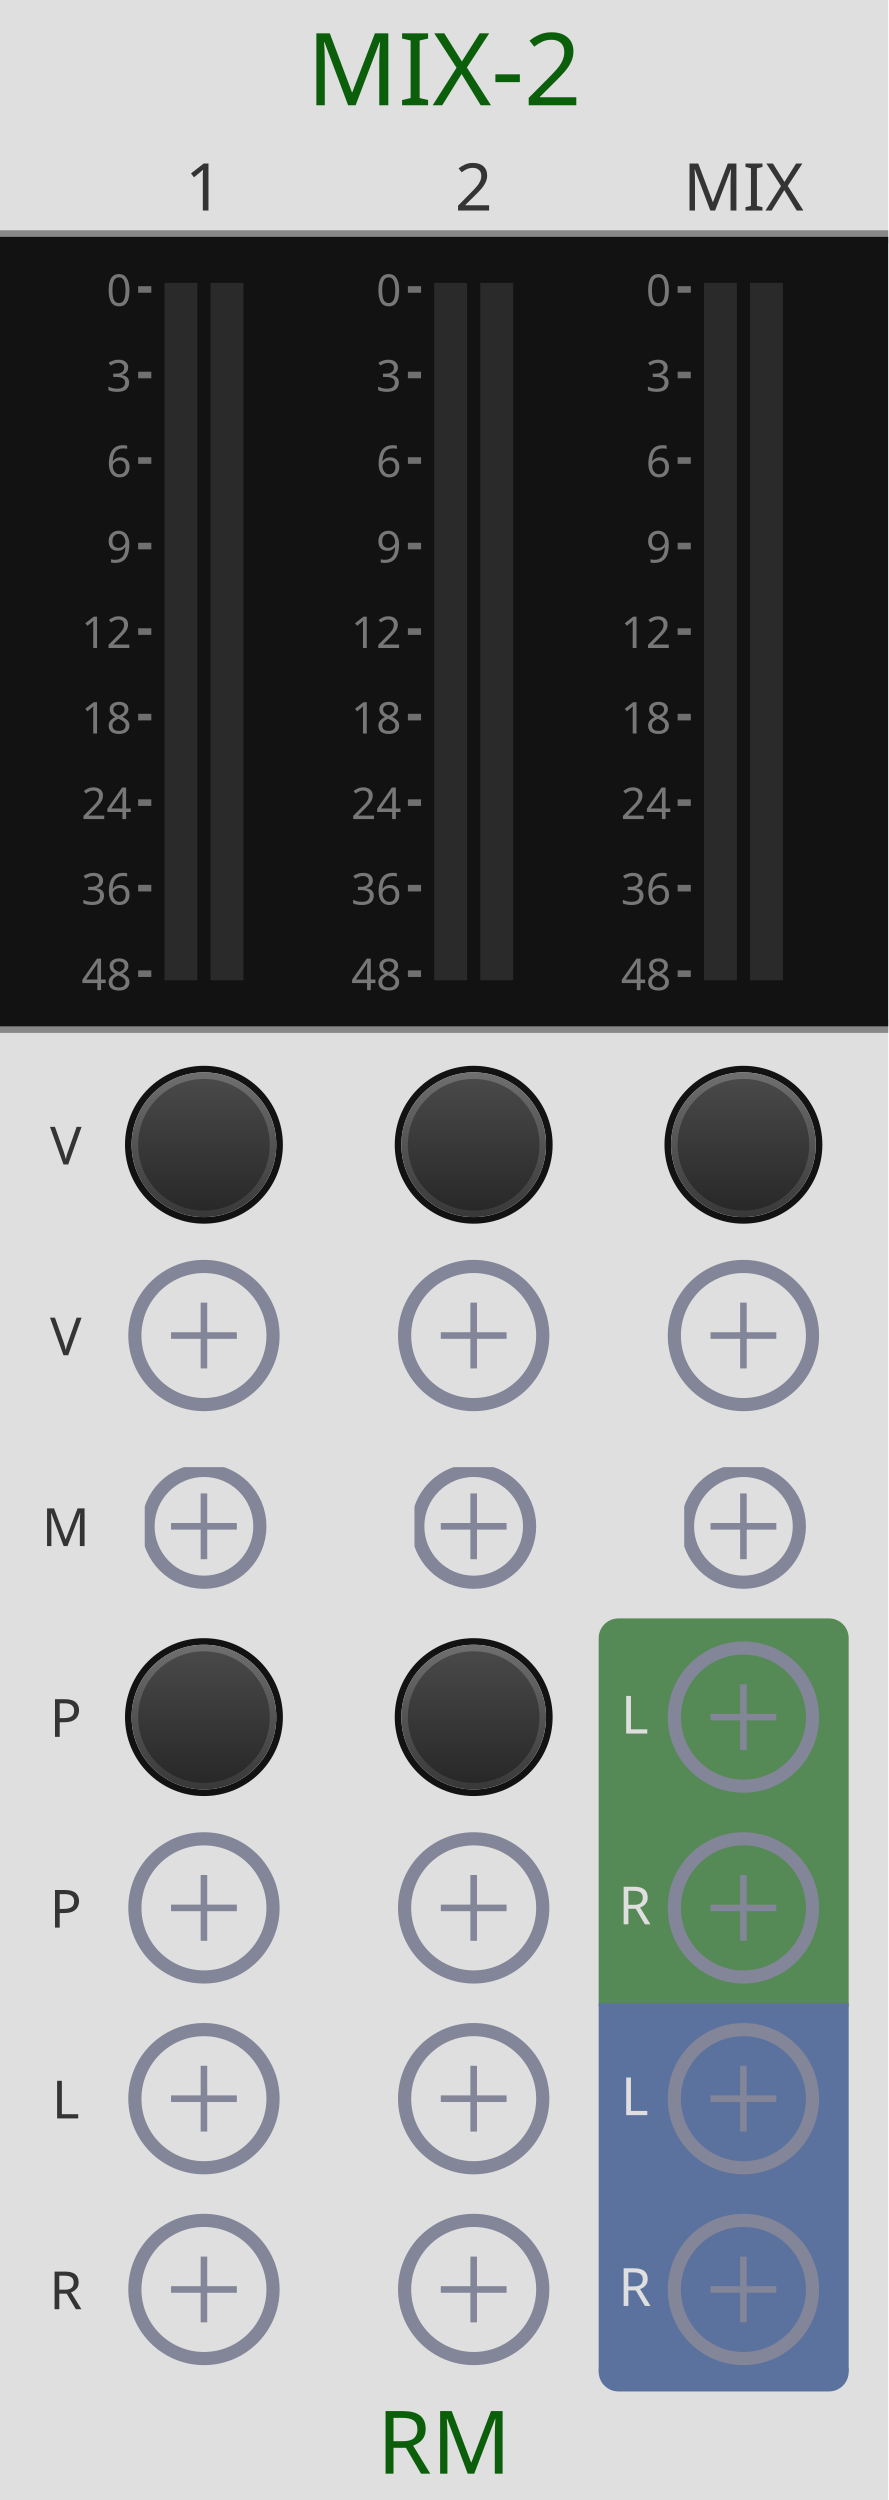
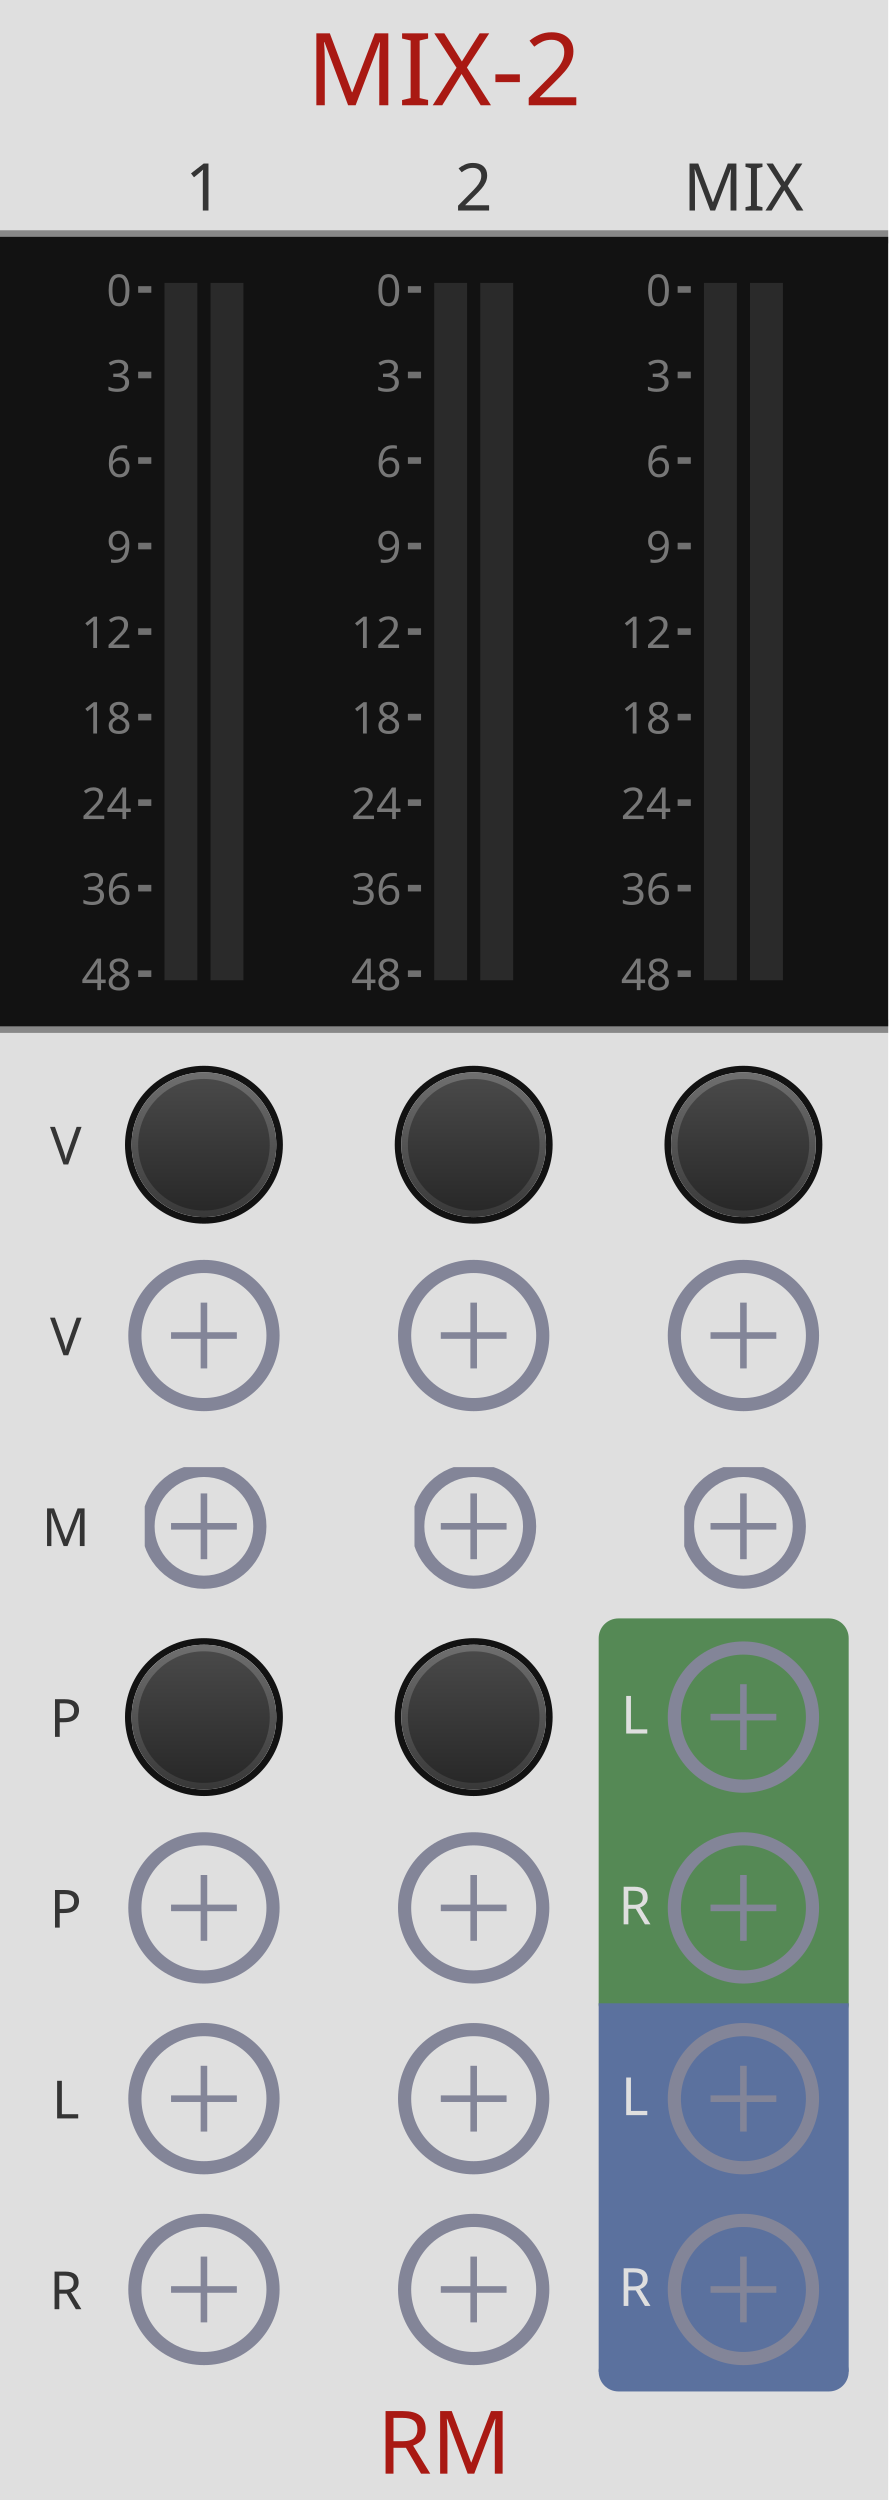
<svg xmlns="http://www.w3.org/2000/svg" xmlns:xlink="http://www.w3.org/1999/xlink" version="1.1" width="135" height="380" viewBox="0 0 135 380">
  <style>

    text.title {
-       fill: #0b5f0b;
+       fill: #a91913;
      font-family: 'DIN Alternate';
      font-size: 11.5pt;
    }
    text.logo {
-       fill: #0b5f0b;
+       fill: #a91913;
      font-family: 'DIN Alternate';
      font-size: 10pt;
    }
    text.big-label {
      fill: #343434;
      font-family: 'DIN Alternate';
      font-size: 7.5pt;
    }
    text.label {
      fill: #343434;
      font-family: 'DIN Alternate';
      font-size: 6pt;
    }
    text.white-label {
      fill: #dfdfdf;
      font-family: 'DIN Alternate';
      font-size: 6pt;
    }

    .background {
      fill: #dfdfdf;
    }
    .polyphonic {
      fill: #558955;
    }
    .monophonic {
      fill: #5b719e;
    }

    polyline.icon {
      stroke: #343434;
      stroke-width: 1.2;
      fill: none;
    }
    polyline.connect {
      stroke: #343434;
      stroke-width: 1;
      fill: none;
    }

    rect.lcd-bg {
      fill: #121212;
    }
    rect.lcd-bg-frame {
      fill: #888888;
    }
    rect.lcd-bg-accent {
      fill: #2a2a2a;
    }
    text.lcd-label {
      fill: #777777;
      font-family: 'Monaco';
      font-size: 5pt;
    }
    polyline.lcd-tick {
      stroke: #707070;
      stroke-width: 1;
      fill: none;
    }

    .blueprint {
      stroke: #838598;
      fill: none;
    }

  </style>
  <defs>
    <linearGradient id="smallKnobLight" x1="0%" y1="0%" x2="0%" y2="100%">
      <stop offset="0%" stop-color="#6f6f6f" />
      <stop offset="100%" stop-color="#383838" />
    </linearGradient>
    <linearGradient id="smallKnobDark" x1="0%" y1="0%" x2="0%" y2="100%">
      <stop offset="0%" stop-color="#494949" />
      <stop offset="100%" stop-color="#282828" />
    </linearGradient>
    <linearGradient id="bigKnobLight" x1="0%" y1="0%" x2="0%" y2="100%">
      <stop offset="0%" stop-color="#888" />
      <stop offset="100%" stop-color="#333" />
    </linearGradient>
    <linearGradient id="bigKnobDark" x1="0%" y1="0%" x2="0%" y2="100%">
      <stop offset="0%" stop-color="#5c5c5c" />
      <stop offset="100%" stop-color="#282828" />
    </linearGradient>
    <symbol id="knob18">
      <g transform="translate(9 9)">
        <circle r="8.5" stroke="#222" fill="none" />
        <circle r="8" fill="url('#smallKnobLight')" />
        <circle r="7" fill="url('#smallKnobDark')" />
      </g>
    </symbol>
    <symbol id="knob24">
      <g transform="translate(12 12)">
        <circle r="11.5" stroke="#121212" fill="none" />
        <circle r="11" fill="url('#smallKnobLight')" />
        <circle r="10" fill="url('#smallKnobDark')" />
      </g>
    </symbol>
    <symbol id="knob45">
      <g transform="translate(22.5 22.5)">
        <circle r="22" fill="url('#bigKnobDark')" />
        <circle r="20" fill="url('#bigKnobLight')" />
      </g>
    </symbol>
    <symbol id="toggleButton">
      <g transform="translate(9 9)">
        <polyline points="-5,0 5,0" stroke-width="1" class="blueprint" />
        <polyline points="0,-5 0,5" stroke-width="1" class="blueprint" />
        <circle cx="0" cy="0" r="8.5" stroke-width="2" class="blueprint" />
      </g>
    </symbol>
    <symbol id="port">
      <g transform="translate(12 12)">
        <polyline points="-5,0 5,0" stroke-width="1" class="blueprint" />
        <polyline points="0,-5 0,5" stroke-width="1" class="blueprint" />
        <circle cx="0" cy="0" r="10.5" stroke-width="2" class="blueprint" />
      </g>
    </symbol>
    <symbol id="hswitch14">
      <rect x="1" y="1" rx="2" width="20" height="12" stroke-width="2" class="blueprint" />
      <g transform="translate(12 7)">
        <polyline points="-5,0 5,0" stroke-width="1" class="blueprint" />
        <polyline points="0,-5 0,5" stroke-width="1" class="blueprint" />
      </g>
    </symbol>
    <symbol id="meter-strip">
      <g transform="translate(20 4)">
        <rect x="-6" y="-1" width="5" height="106" class="lcd-bg-accent" />
        <rect x="1" y="-1" width="5" height="106" class="lcd-bg-accent" />
        <g transform="translate(-11 2.5)">
          <text x="0" y="0" class="lcd-label" text-anchor="end">0</text>
          <text x="0" y="13" class="lcd-label" text-anchor="end">3</text>
          <text x="0" y="26" class="lcd-label" text-anchor="end">6</text>
          <text x="0" y="39" class="lcd-label" text-anchor="end">9</text>
          <text x="0" y="52" class="lcd-label" text-anchor="end">12</text>
          <text x="0" y="65" class="lcd-label" text-anchor="end">18</text>
          <text x="0" y="78" class="lcd-label" text-anchor="end">24</text>
          <text x="0" y="91" class="lcd-label" text-anchor="end">36</text>
          <text x="0" y="104" class="lcd-label" text-anchor="end">48</text>
        </g>
        <g transform="translate(-10 0)">
          <polyline points="0   0 2   0" class="lcd-tick" />
          <polyline points="0  13 2  13" class="lcd-tick" />
          <polyline points="0  26 2  26" class="lcd-tick" />
          <polyline points="0  39 2  39" class="lcd-tick" />
          <polyline points="0  52 2  52" class="lcd-tick" />
          <polyline points="0  65 2  65" class="lcd-tick" />
          <polyline points="0  78 2  78" class="lcd-tick" />
          <polyline points="0  91 2  91" class="lcd-tick" />
          <polyline points="0 104 2 104" class="lcd-tick" />
        </g>
      </g>
    </symbol>
  </defs>
  <rect class="background" width="100%" height="100%" />
  <text class="title" x="50%" y="16" text-anchor="middle">MIX-2</text>
  <text class="logo" x="50%" y="376" text-anchor="middle">RM</text>
  <rect x="0" y="35" width="100%" height="2" class="lcd-bg-frame" />
  <rect x="0" y="155" width="100%" height="2" class="lcd-bg-frame" />
  <rect x="0" y="36" width="100%" height="120" class="lcd-bg" />
  <g transform="translate(10 0)">
    <g transform="translate(0 174)">
      <text x="0" y="3" class="label" text-anchor="middle">V</text>
    </g>
    <g transform="translate(0 203)">
      <text x="0" y="3" class="label" text-anchor="middle">V</text>
    </g>
    <g transform="translate(0 232)">
      <text x="0" y="3" class="label" text-anchor="middle">M</text>
    </g>
    <g transform="translate(0 261)">
      <text x="0" y="3" class="label" text-anchor="middle">P</text>
    </g>
    <g transform="translate(0 290)">
      <text x="0" y="3" class="label" text-anchor="middle">P</text>
    </g>
    <g transform="translate(0 319)">
      <text x="0" y="3" class="label" text-anchor="middle">L</text>
    </g>
    <g transform="translate(0 348)">
      <text x="0" y="3" class="label" text-anchor="middle">R</text>
    </g>
  </g>
  <g transform="translate(31 32)">
    <text x="0" y="0" class="big-label" text-anchor="middle">1</text>
  </g>
  <g transform="translate(31 44)">
    <use xlink:href="#meter-strip" transform="translate(-20 -4)" />
  </g>
  <g transform="translate(31 174)">
    <use xlink:href="#knob24" transform="translate(-12 -12)" />
  </g>
  <g transform="translate(31 203)">
    <use xlink:href="#port" transform="translate(-12 -12)" />
  </g>
  <g transform="translate(31 232)">
    <use xlink:href="#toggleButton" transform="translate(-9 -9)" />
  </g>
  <g transform="translate(31 261)">
    <use xlink:href="#knob24" transform="translate(-12 -12)" />
  </g>
  <g transform="translate(31 290)">
    <use xlink:href="#port" transform="translate(-12 -12)" />
  </g>
  <g transform="translate(31 319)">
    <use xlink:href="#port" transform="translate(-12 -12)" />
  </g>
  <g transform="translate(31 348)">
    <use xlink:href="#port" transform="translate(-12 -12)" />
  </g>
  <g transform="translate(72 32)">
    <text x="0" y="0" class="big-label" text-anchor="middle">2</text>
  </g>
  <g transform="translate(72 44)">
    <use xlink:href="#meter-strip" transform="translate(-20 -4)" />
  </g>
  <g transform="translate(72 174)">
    <use xlink:href="#knob24" transform="translate(-12 -12)" />
  </g>
  <g transform="translate(72 203)">
    <use xlink:href="#port" transform="translate(-12 -12)" />
  </g>
  <g transform="translate(72 232)">
    <use xlink:href="#toggleButton" transform="translate(-9 -9)" />
  </g>
  <g transform="translate(72 261)">
    <use xlink:href="#knob24" transform="translate(-12 -12)" />
  </g>
  <g transform="translate(72 290)">
    <use xlink:href="#port" transform="translate(-12 -12)" />
  </g>
  <g transform="translate(72 319)">
    <use xlink:href="#port" transform="translate(-12 -12)" />
  </g>
  <g transform="translate(72 348)">
    <use xlink:href="#port" transform="translate(-12 -12)" />
  </g>
  <g transform="translate(113 32)">
    <text x="0" y="0" class="big-label" text-anchor="middle">MIX</text>
  </g>
  <g transform="translate(113 44)">
    <use xlink:href="#meter-strip" transform="translate(-20 -4)" />
  </g>
  <g transform="translate(113 174)">
    <use xlink:href="#knob24" transform="translate(-12 -12)" />
  </g>
  <g transform="translate(113 203)">
    <use xlink:href="#port" transform="translate(-12 -12)" />
  </g>
  <g transform="translate(113 232)">
    <use xlink:href="#toggleButton" transform="translate(-9 -9)" />
  </g>
  <g transform="translate(113 261)">
    <g transform="translate(-22 -15)">
      <rect x="0" y="0" width="38" height="61.5" rx="3" class="polyphonic" />
    </g>
    <text x="-16.5" y="2.5" class="white-label" text-anchor="middle">L</text>
    <use xlink:href="#port" transform="translate(-12 -12)" />
  </g>
  <g transform="translate(113 290)">
    <text x="-16.5" y="2.5" class="white-label" text-anchor="middle">R</text>
    <use xlink:href="#port" transform="translate(-12 -12)" />
  </g>
  <g transform="translate(113 319)">
    <g transform="translate(-22 -14.5)">
      <rect x="0" y="0" width="38" height="56" class="monophonic" />
      <rect x="0" y="53" width="38" height="6" rx="3" class="monophonic" />
    </g>
    <text x="-16.5" y="2.5" class="white-label" text-anchor="middle">L</text>
    <use xlink:href="#port" transform="translate(-12 -12)" />
  </g>
  <g transform="translate(113 348)">
    <text x="-16.5" y="2.5" class="white-label" text-anchor="middle">R</text>
    <use xlink:href="#port" transform="translate(-12 -12)" />
  </g>
</svg>
